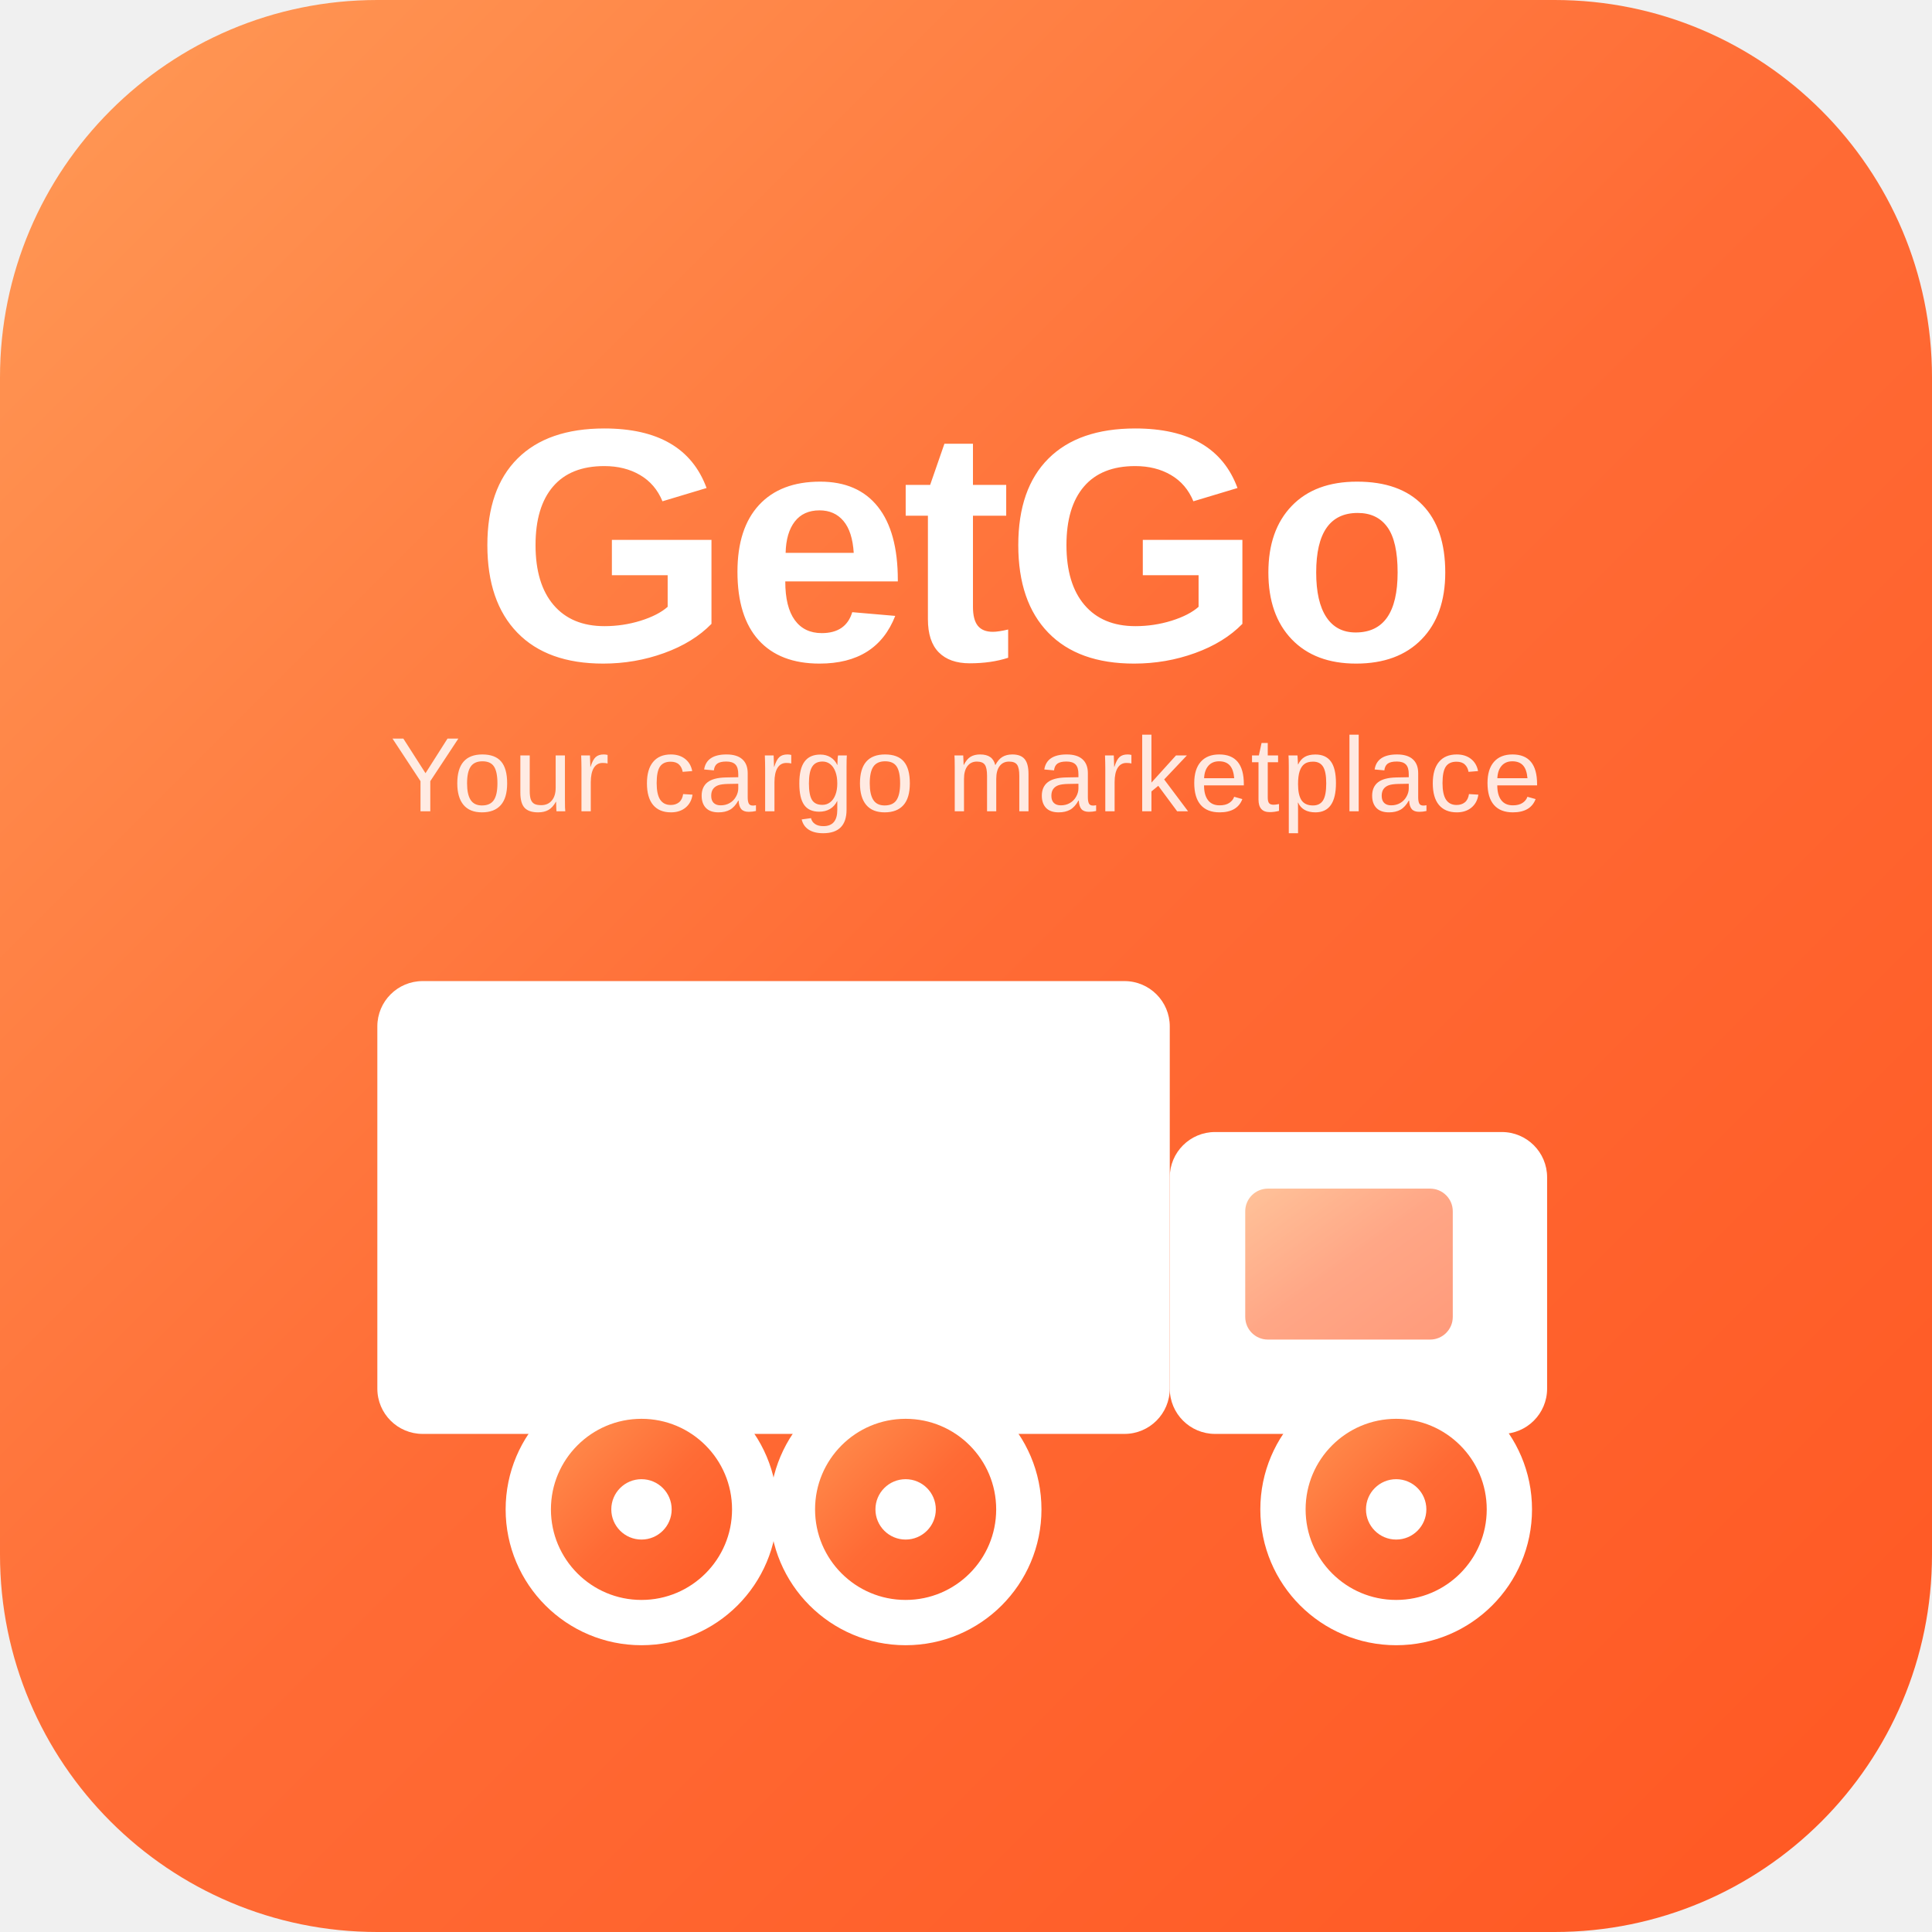
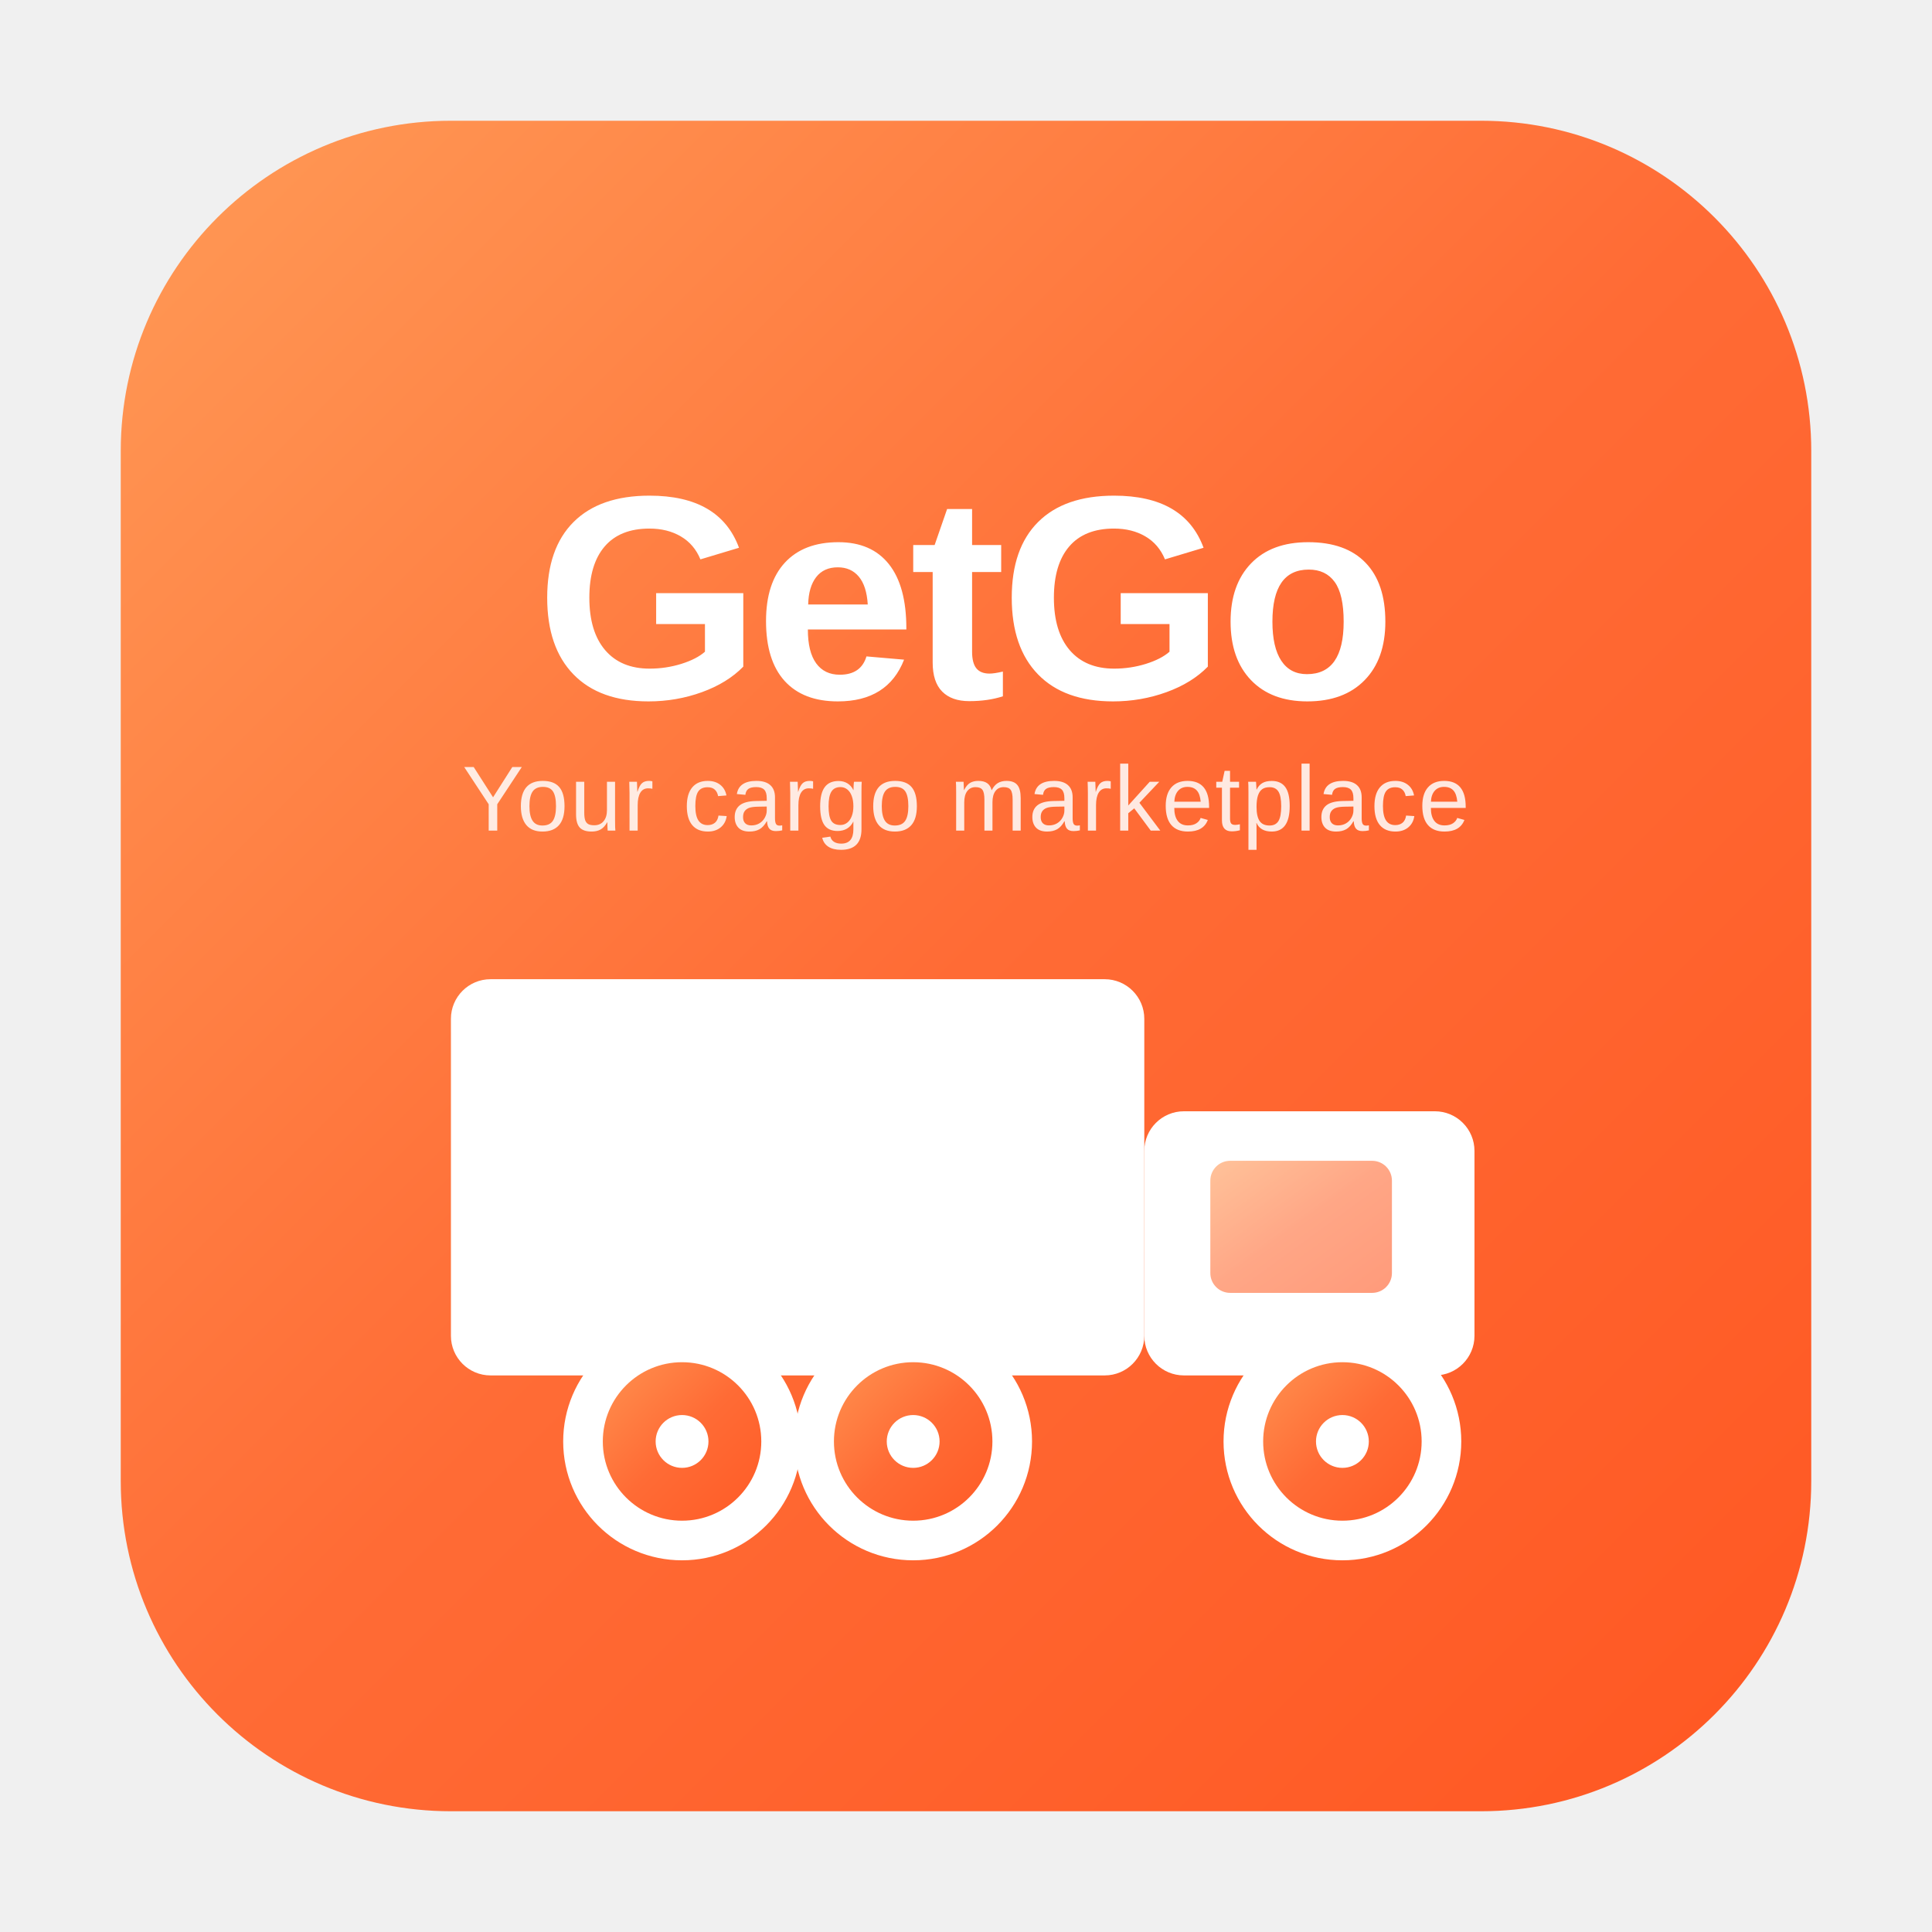
<svg xmlns="http://www.w3.org/2000/svg" viewBox="0 0 512 512" width="512" height="512">
  <defs>
    <linearGradient id="bgGrad" x1="0" y1="0" x2="1" y2="1">
      <stop offset="0%" stop-color="#FF9A56" />
      <stop offset="50%" stop-color="#FF6B35" />
      <stop offset="100%" stop-color="#FF5722" />
    </linearGradient>
  </defs>
-   <rect width="512" height="512" rx="100" ry="100" fill="url(#bgGrad)" />
-   <text x="256" y="175" text-anchor="middle" font-family="'Outfit', 'SF Pro Display', 'Helvetica Neue', Arial, sans-serif" font-weight="800" font-size="88" fill="white" letter-spacing="-2">GetGo</text>
-   <text x="256" y="215" text-anchor="middle" font-family="'Outfit', 'SF Pro Display', 'Helvetica Neue', Arial, sans-serif" font-weight="500" font-size="28" fill="rgba(255,255,255,0.85)" letter-spacing="0.5">Your cargo marketplace</text>
-   <rect x="100" y="260" width="210" height="120" rx="12" fill="white" />
-   <rect x="310" y="300" width="100" height="80" rx="12" fill="white" />
-   <rect x="330" y="315" width="55" height="40" rx="6" fill="url(#bgGrad)" opacity="0.6" />
-   <circle cx="170" cy="400" r="30" fill="url(#bgGrad)" stroke="white" stroke-width="12" />
-   <circle cx="240" cy="400" r="30" fill="url(#bgGrad)" stroke="white" stroke-width="12" />
-   <circle cx="370" cy="400" r="30" fill="url(#bgGrad)" stroke="white" stroke-width="12" />
-   <circle cx="170" cy="400" r="8" fill="white" />
-   <circle cx="240" cy="400" r="8" fill="white" />
-   <circle cx="370" cy="400" r="8" fill="white" />
+   <g transform="translate(32 32) scale(0.875)">
+     <rect width="512" height="512" rx="100" ry="100" fill="url(#bgGrad)" />
+     <text x="256" y="175" text-anchor="middle" font-family="'Outfit', 'SF Pro Display', 'Helvetica Neue', Arial, sans-serif" font-weight="800" font-size="88" fill="white" letter-spacing="-2">GetGo</text>
+     <text x="256" y="215" text-anchor="middle" font-family="'Outfit', 'SF Pro Display', 'Helvetica Neue', Arial, sans-serif" font-weight="500" font-size="28" fill="rgba(255,255,255,0.85)" letter-spacing="0.5">Your cargo marketplace</text>
+     <rect x="100" y="260" width="210" height="120" rx="12" fill="white" />
+     <rect x="310" y="300" width="100" height="80" rx="12" fill="white" />
+     <rect x="330" y="315" width="55" height="40" rx="6" fill="url(#bgGrad)" opacity="0.6" />
+     <circle cx="170" cy="400" r="30" fill="url(#bgGrad)" stroke="white" stroke-width="12" />
+     <circle cx="240" cy="400" r="30" fill="url(#bgGrad)" stroke="white" stroke-width="12" />
+     <circle cx="370" cy="400" r="30" fill="url(#bgGrad)" stroke="white" stroke-width="12" />
+     <circle cx="170" cy="400" r="8" fill="white" />
+     <circle cx="240" cy="400" r="8" fill="white" />
+     <circle cx="370" cy="400" r="8" fill="white" />
+   </g>
</svg>
